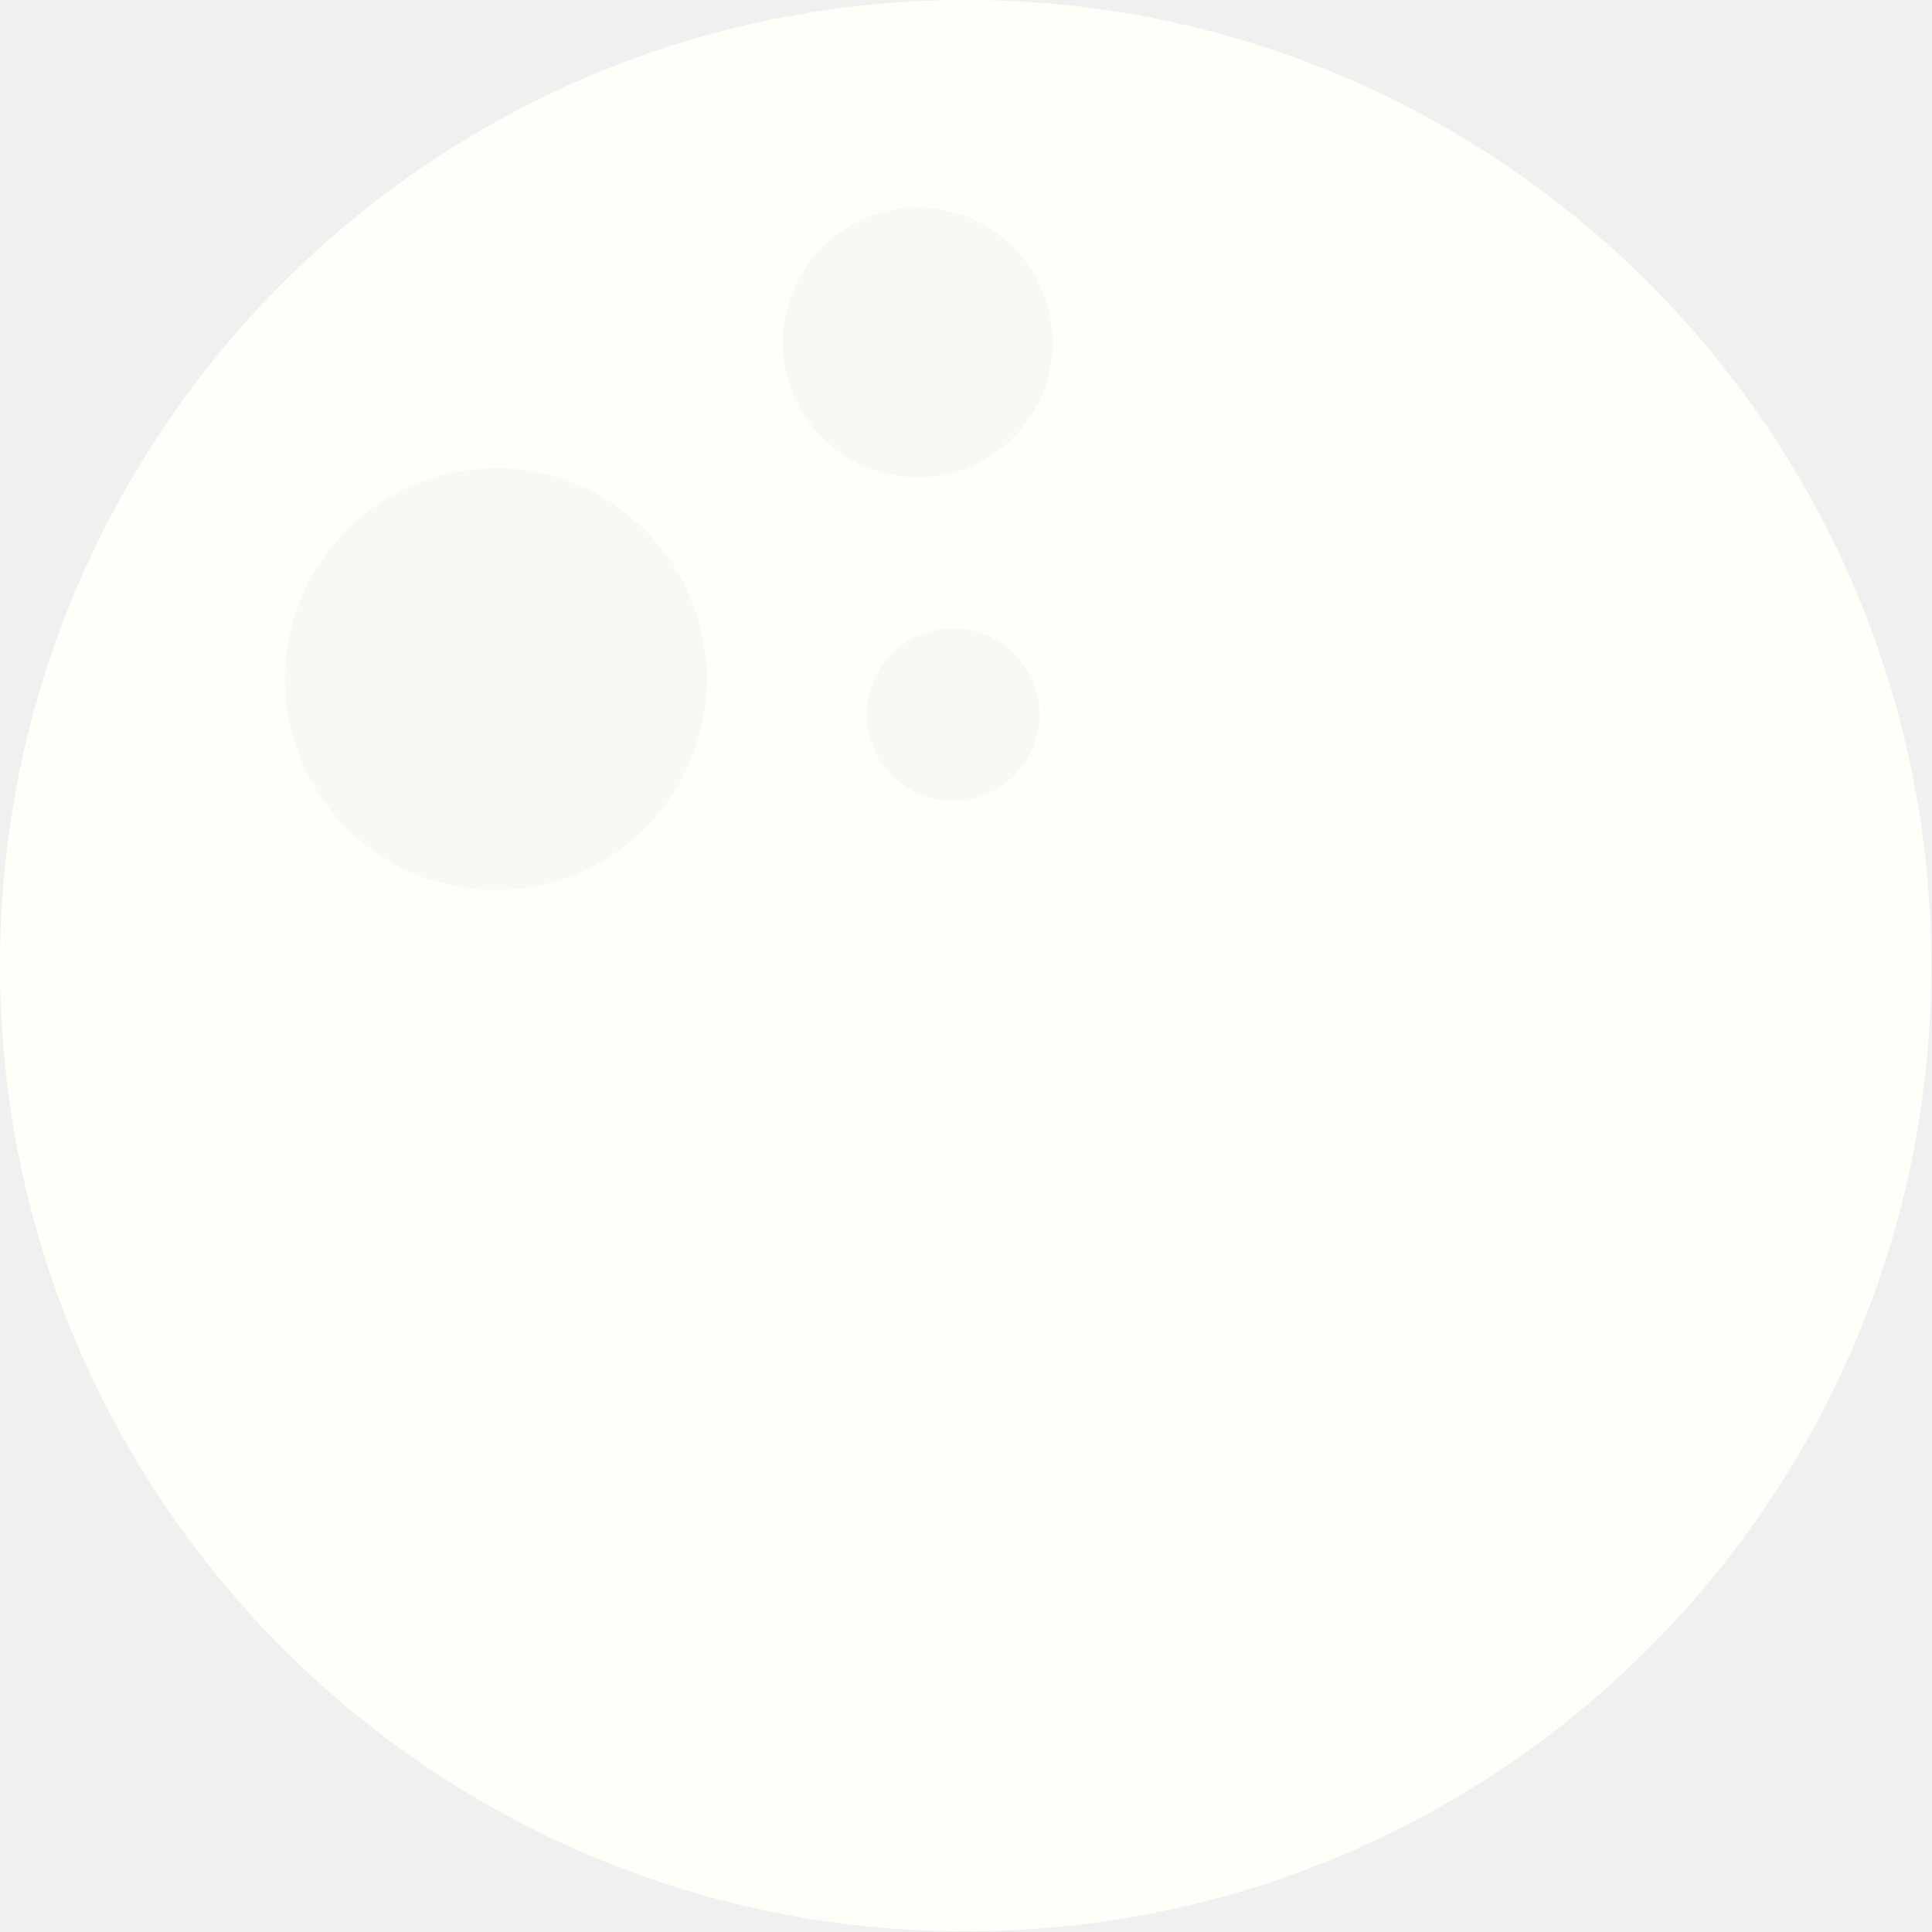
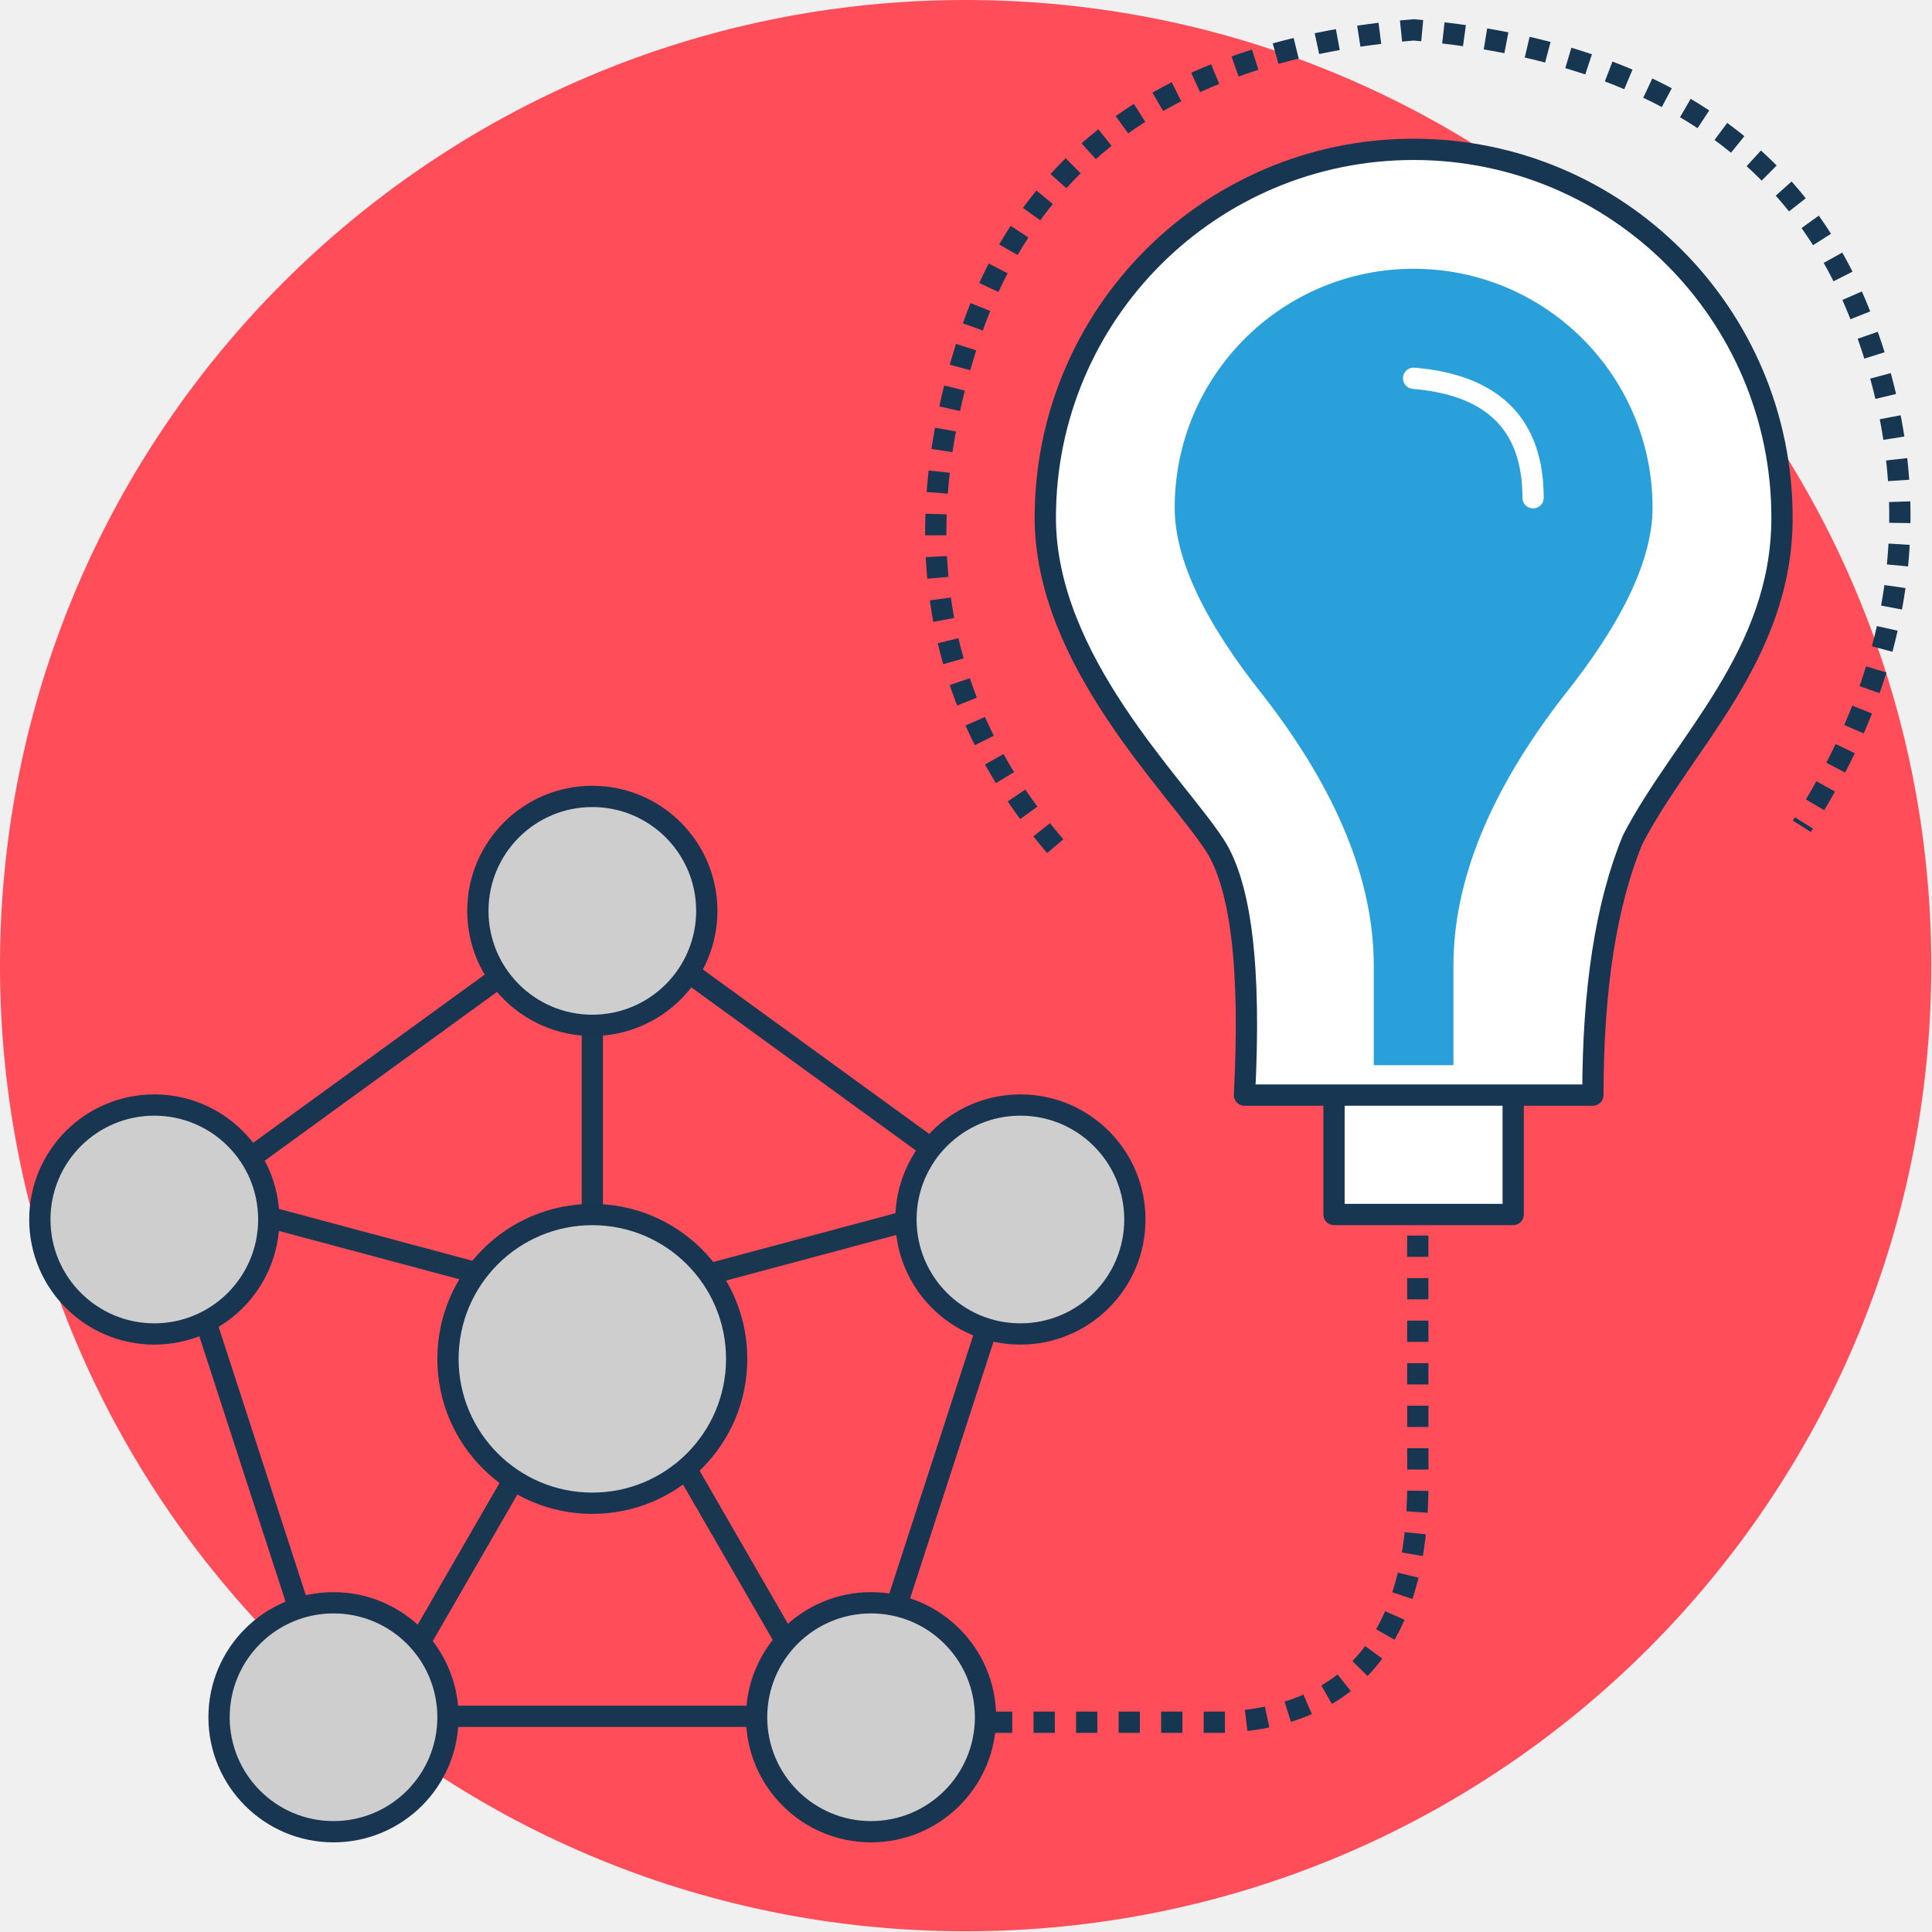
- <svg xmlns="http://www.w3.org/2000/svg" width="545" height="545" viewBox="0 0 545 545">
-   <g fill="none" fill-rule="evenodd">
-     <path fill="#FFFFFA" d="M544.8,272.4 C544.8,422.842 422.843,544.799 272.401,544.799 C121.958,544.799 0,422.842 0,272.4 C0,121.958 121.958,0 272.401,0 C422.843,0 544.8,121.958 544.8,272.4" />
-     <path fill="#E6E6E6" fill-opacity=".3" d="M199.374 191.592C199.374 224.453 172.735 251.092 139.874 251.092 107.013 251.092 80.374 224.453 80.374 191.592 80.374 158.731 107.013 132.092 139.874 132.092 172.735 132.092 199.374 158.731 199.374 191.592M296.954 96.592C296.954 117.623 279.905 134.672 258.874 134.672 237.843 134.672 220.794 117.623 220.794 96.592 220.794 75.561 237.843 58.512 258.874 58.512 279.905 58.512 296.954 75.561 296.954 96.592M293.245 201.592C293.245 215.052 282.334 225.963 268.874 225.963 255.414 225.963 244.503 215.052 244.503 201.592 244.503 188.132 255.414 177.221 268.874 177.221 282.334 177.221 293.245 188.132 293.245 201.592" />
+ <svg xmlns="http://www.w3.org/2000/svg" version="1.1" id="Layer_1" x="0px" y="0px" viewBox="0 0 545 545" style="enable-background:new 0 0 545 545;" xml:space="preserve">
+   <style type="text/css">
+ 	.st0{fill-rule:evenodd;clip-rule:evenodd;fill:#FF4D5A;}
+ 	.st1{fill:none;stroke:#173651;stroke-width:6;stroke-dasharray:6;}
+ 	.st2{fill:none;stroke:#183651;stroke-width:6;}
+ 	.st3{fill:none;stroke:#1A3750;stroke-width:6;stroke-linecap:square;}
+ 	.st4{fill-rule:evenodd;clip-rule:evenodd;fill:#CECECE;stroke:#183651;stroke-width:6;}
+ 	
+ 		.st5{fill-rule:evenodd;clip-rule:evenodd;fill:#FFFFFF;stroke:#173651;stroke-width:6;stroke-linecap:round;stroke-linejoin:round;}
+ 	.st6{fill-rule:evenodd;clip-rule:evenodd;fill:#2AA0DA;}
+ 	.st7{fill:none;stroke:#FFFFFF;stroke-width:6;stroke-linecap:round;}
+ </style>
+   <g id="Page-1">
+     <g id="Artboard-3-Copy">
+       <g id="Group-3" transform="translate(3, 3)">
+         <circle id="Oval" class="st0" cx="269.4" cy="269.4" r="272.4" />
+         <path id="Path-5" class="st1" d="M252.55,482.83h90.23c36.15-1.95,54.21-24.44,54.18-67.46c-0.03-43.02-0.03-79.52,0-109.5" />
+         <g id="Group" transform="translate(4, 80)">
+           <polygon id="Polygon" class="st2" points="161.49,172.55 281.68,259.87 235.77,401.16 87.22,401.16 41.31,259.87     " />
+           <path id="Line-49" class="st3" d="M160.09,190.8v80.15" />
+           <path id="Line-49-Copy-4" class="st3" d="M66.01,259.61l77.41,20.74" />
+           <path id="Line-49-Copy-5" class="st3" d="M255.76,259.61l-77.41,20.74" />
+           <path id="Line-49-Copy" class="st3" d="M172.73,307.35l40.07,69.41" />
+           <path id="Line-49-Copy-2" class="st3" d="M149.56,314.21l-40.07,69.41" />
+           <circle id="Oval-Copy" class="st4" cx="160.09" cy="300.33" r="40.72" />
+           <circle id="Oval-Copy-2" class="st4" cx="280.85" cy="261.01" r="32.29" />
+           <circle id="Oval-Copy-3" class="st4" cx="160.09" cy="173.95" r="32.29" />
+           <circle id="Oval-Copy-5" class="st4" cx="87.08" cy="401.42" r="32.29" />
+           <circle id="Oval-Copy-6" class="st4" cx="238.72" cy="401.42" r="32.29" />
+           <circle id="Oval-Copy-4" class="st4" cx="36.53" cy="261.01" r="32.29" />
+         </g>
+         <g id="Group-2" transform="translate(105, 15)">
+           <rect id="Rectangle-5" x="268.31" y="265.63" class="st5" width="50.55" height="58.97" />
+           <path id="Combined-Shape" class="st5" d="M186.87,128.03c0-57.39,46.52-103.9,103.91-103.9s103.91,46.52,103.91,103.9      c0,39.04-28.08,63.66-42.12,90.8c-7.49,18.1-11.23,42.12-11.23,72.08h-98.29c1.87-35.57-0.94-59.09-8.42-70.57      C223.37,203.13,186.87,168.2,186.87,128.03z" />
+           <path id="Combined-Shape_1_" class="st6" d="M332.89,178.58C312.3,205.2,302,230.47,302,254.4v28.08h-22.47V254.4      c0-23.92-10.3-49.2-30.89-75.82c-16.85-21.04-25.27-38.82-25.27-53.36c0-37.22,30.18-67.4,67.4-67.4s67.4,30.18,67.4,67.4      C358.17,139.76,349.74,157.54,332.89,178.58z" />
+           <path id="Path-4" class="st7" d="M290.77,88.71c22.47,1.87,33.7,13.11,33.7,33.7" />
+         </g>
+         <path id="Path-7" class="st1" d="M294.67,235.7c-33.7-39.32-42.12-86.12-25.27-140.41s58.97-84.25,126.37-89.86     c65.53,5.62,107.65,32.76,126.37,81.44c18.72,48.68,13.11,96.42-16.85,143.22" />
+       </g>
+     </g>
  </g>
</svg>
